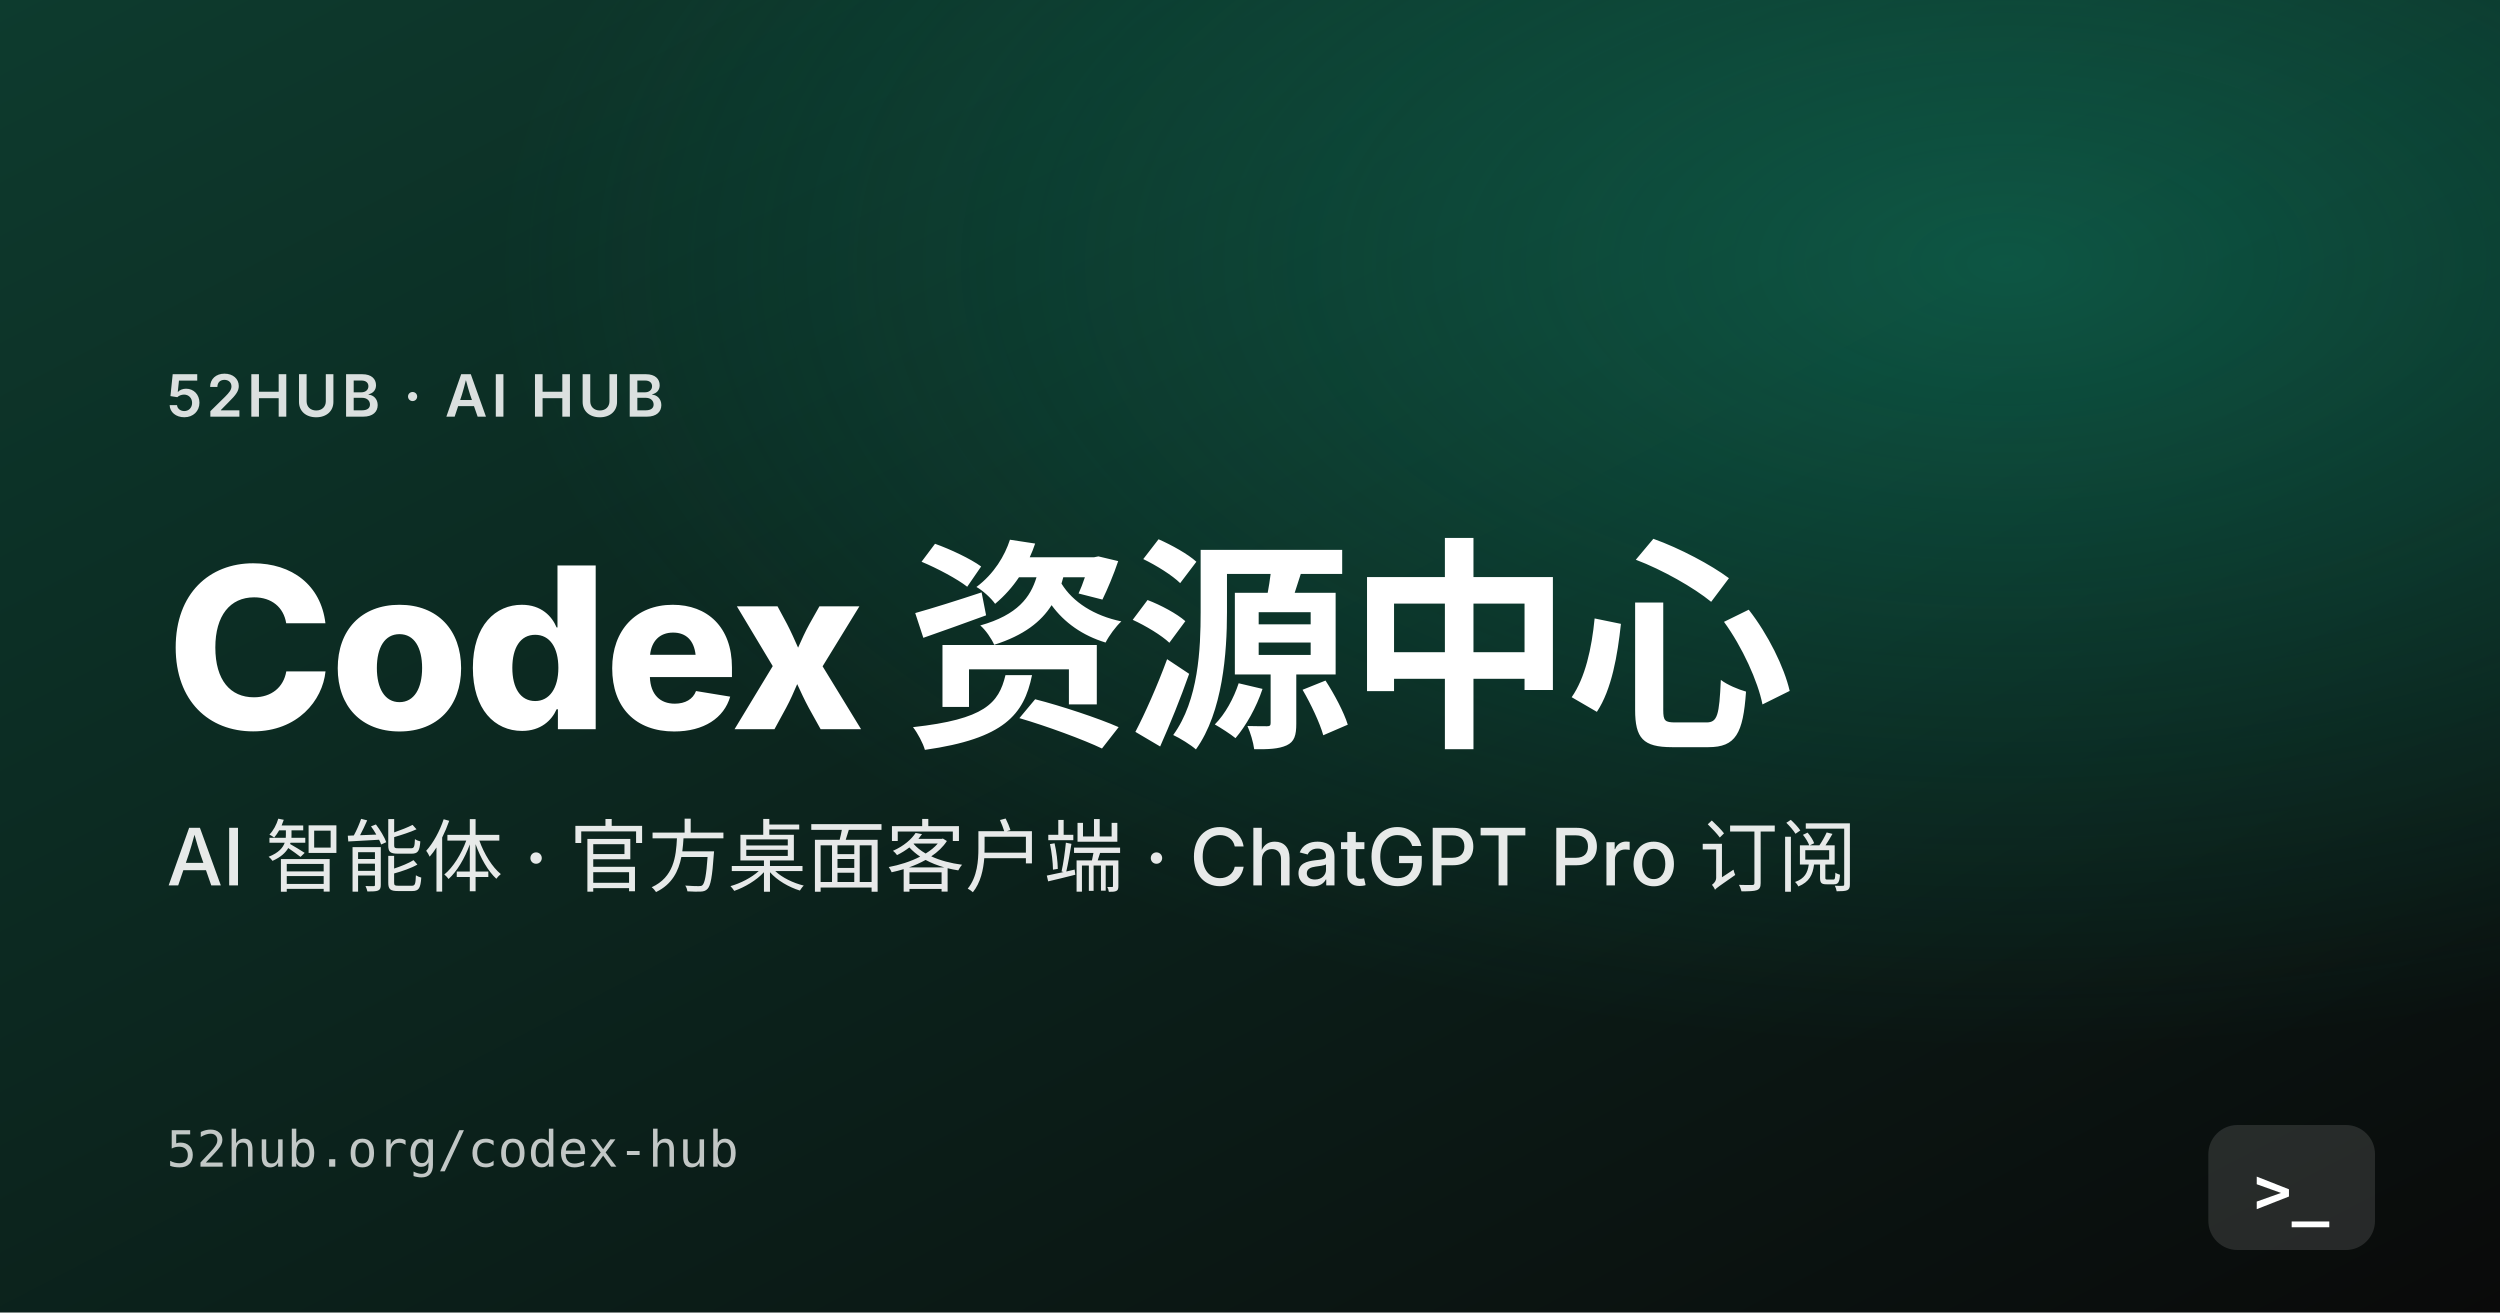
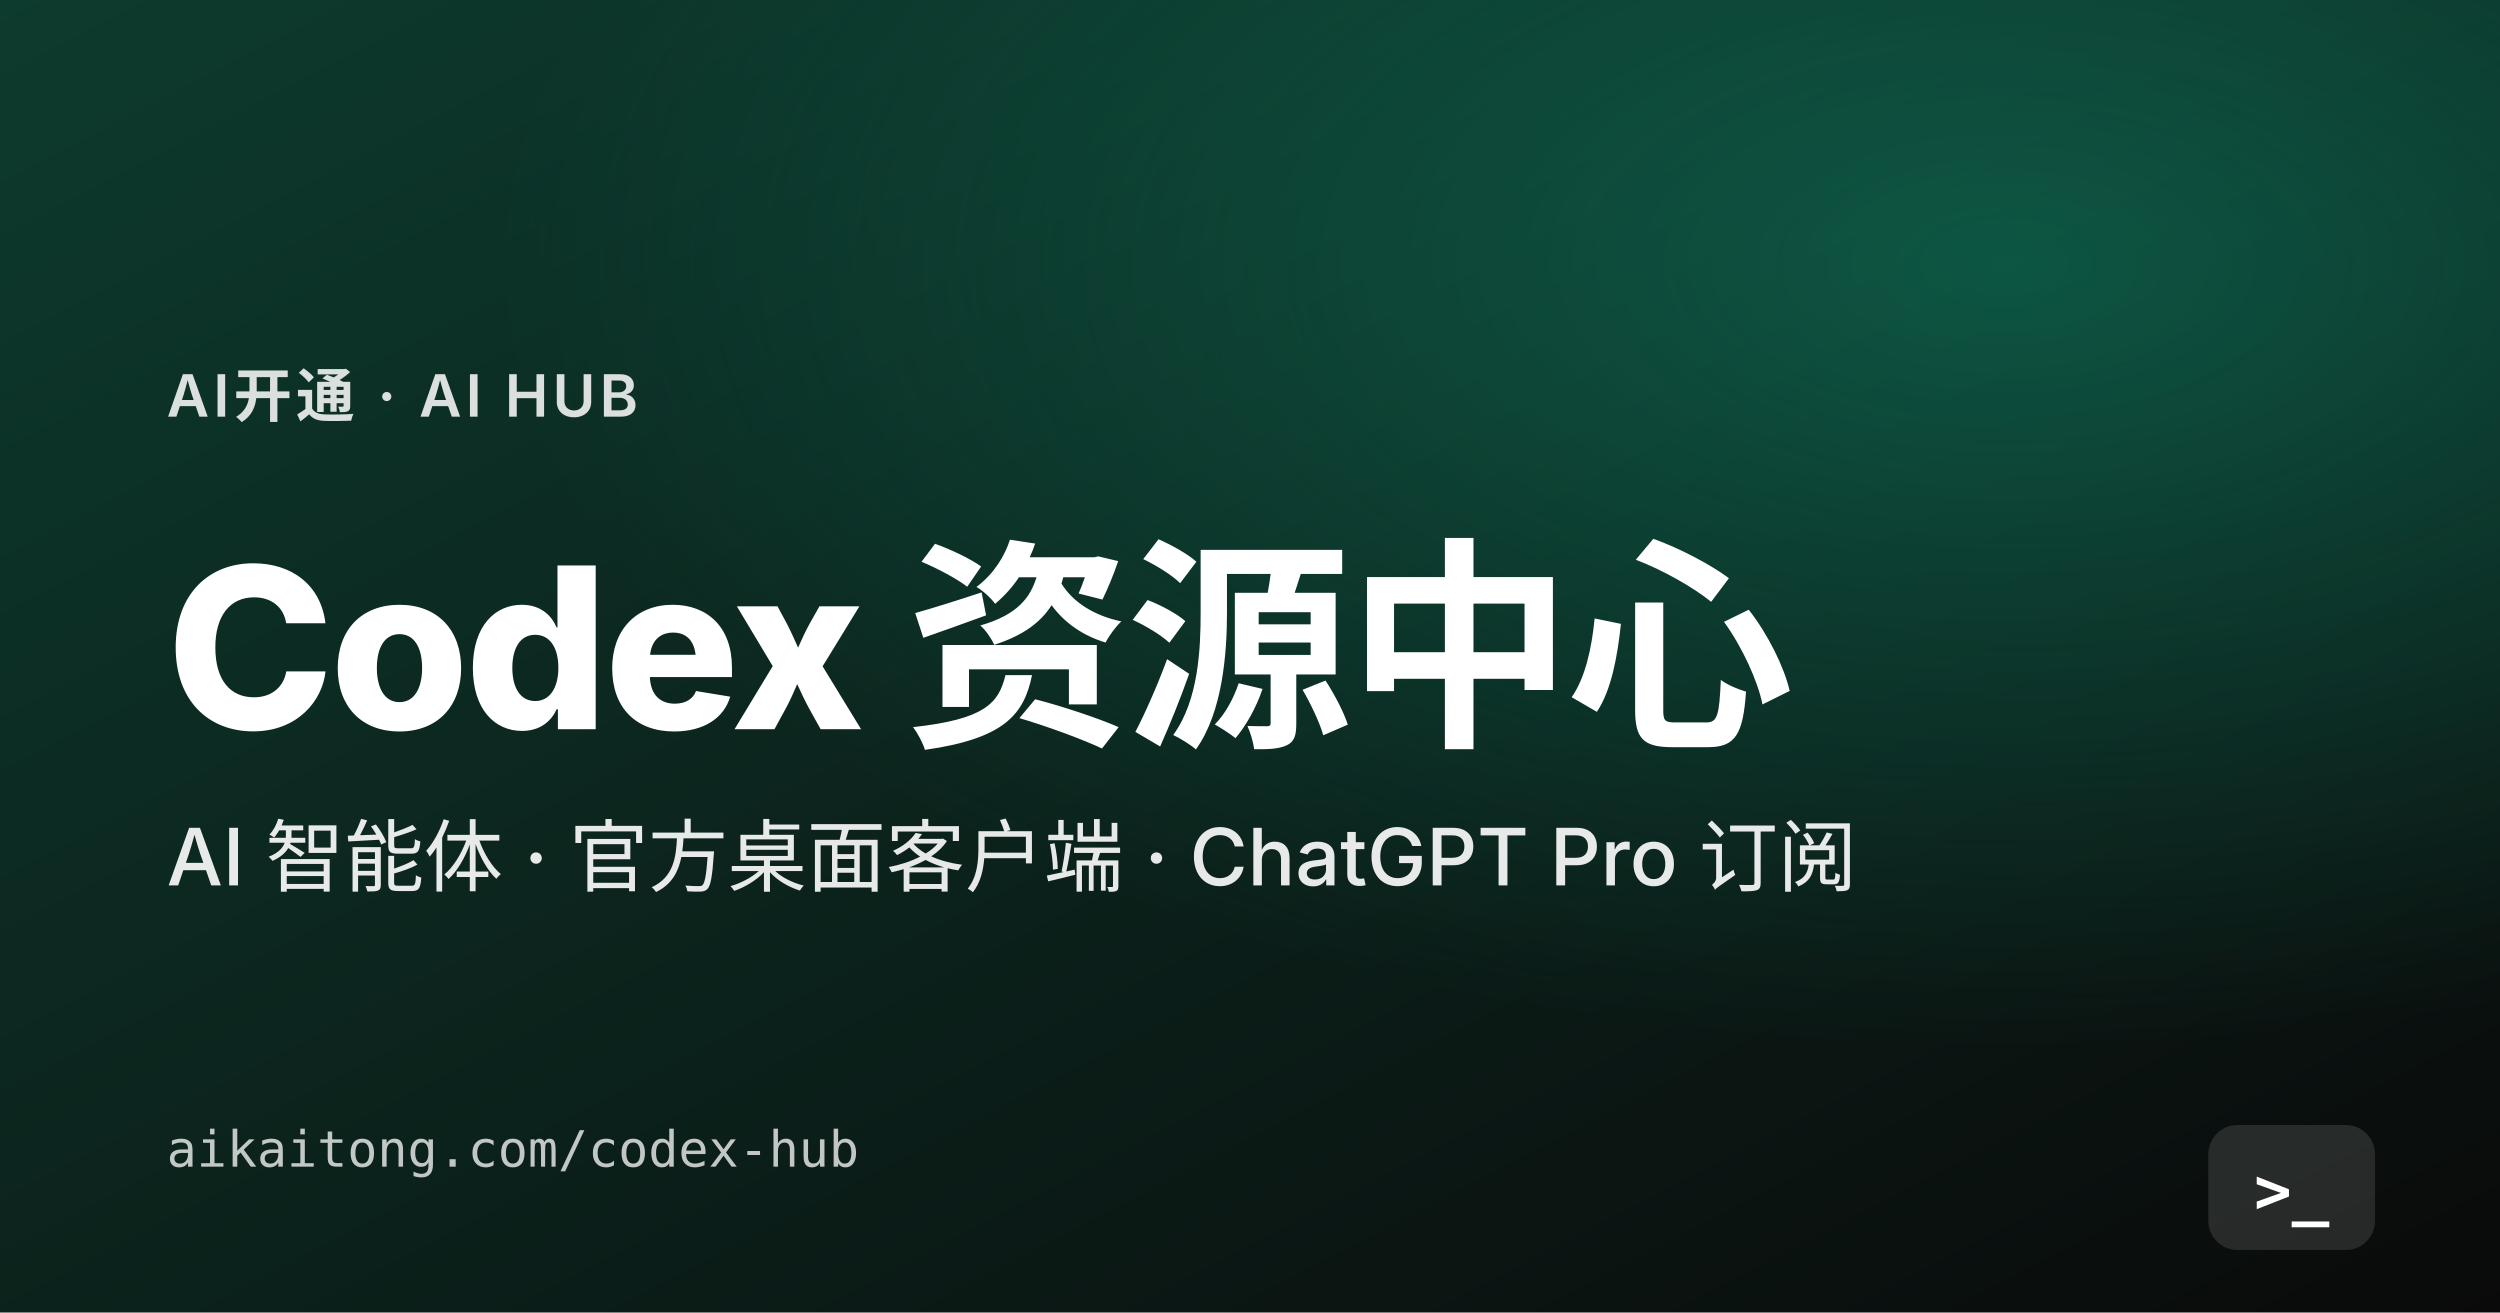
<svg xmlns="http://www.w3.org/2000/svg" viewBox="0 0 1200 630" width="1200" height="630">
  <defs>
    <linearGradient id="bg" x1="0%" y1="0%" x2="100%" y2="100%">
      <stop offset="0%" stop-color="#0D3B2E" />
      <stop offset="100%" stop-color="#0A0A0A" />
    </linearGradient>
    <radialGradient id="glow" cx="80%" cy="20%" r="60%">
      <stop offset="0%" stop-color="#10A37F" stop-opacity="0.4" />
      <stop offset="100%" stop-color="#10A37F" stop-opacity="0" />
    </radialGradient>
  </defs>
  <rect width="1200" height="630" fill="url(#bg)" />
  <rect width="1200" height="630" fill="url(#glow)" />
  <g font-family="-apple-system, BlinkMacSystemFont, 'PingFang SC', 'Microsoft YaHei', sans-serif" fill="white">
-     <text x="80" y="200" font-size="28" font-weight="600" opacity="0.85" letter-spacing="2">52HUB · AI HUB</text>
+     <text x="80" y="200" font-size="28" font-weight="600" opacity="0.85" letter-spacing="2">AI开通 · AI HUB</text>
    <text x="80" y="350" font-size="108" font-weight="800" letter-spacing="-2">Codex 资源中心</text>
    <text x="80" y="425" font-size="38" font-weight="500" opacity="0.9">AI 智能体 · 官方桌面客户端 · ChatGPT Pro 订阅</text>
-     <text x="80" y="560" font-size="24" font-weight="500" opacity="0.75" font-family="ui-monospace, 'SF Mono', Menlo, monospace">52hub.org/codex-hub</text>
+     <text x="80" y="560" font-size="24" font-weight="500" opacity="0.75" font-family="ui-monospace, 'SF Mono', Menlo, monospace">aikaitong.com/codex-hub</text>
  </g>
  <rect x="1060" y="540" width="80" height="60" rx="14" fill="white" fill-opacity="0.12" />
  <text x="1100" y="582" font-family="ui-monospace, 'SF Mono', Menlo, monospace" font-size="30" font-weight="900" fill="white" text-anchor="middle">&gt;_</text>
</svg>
